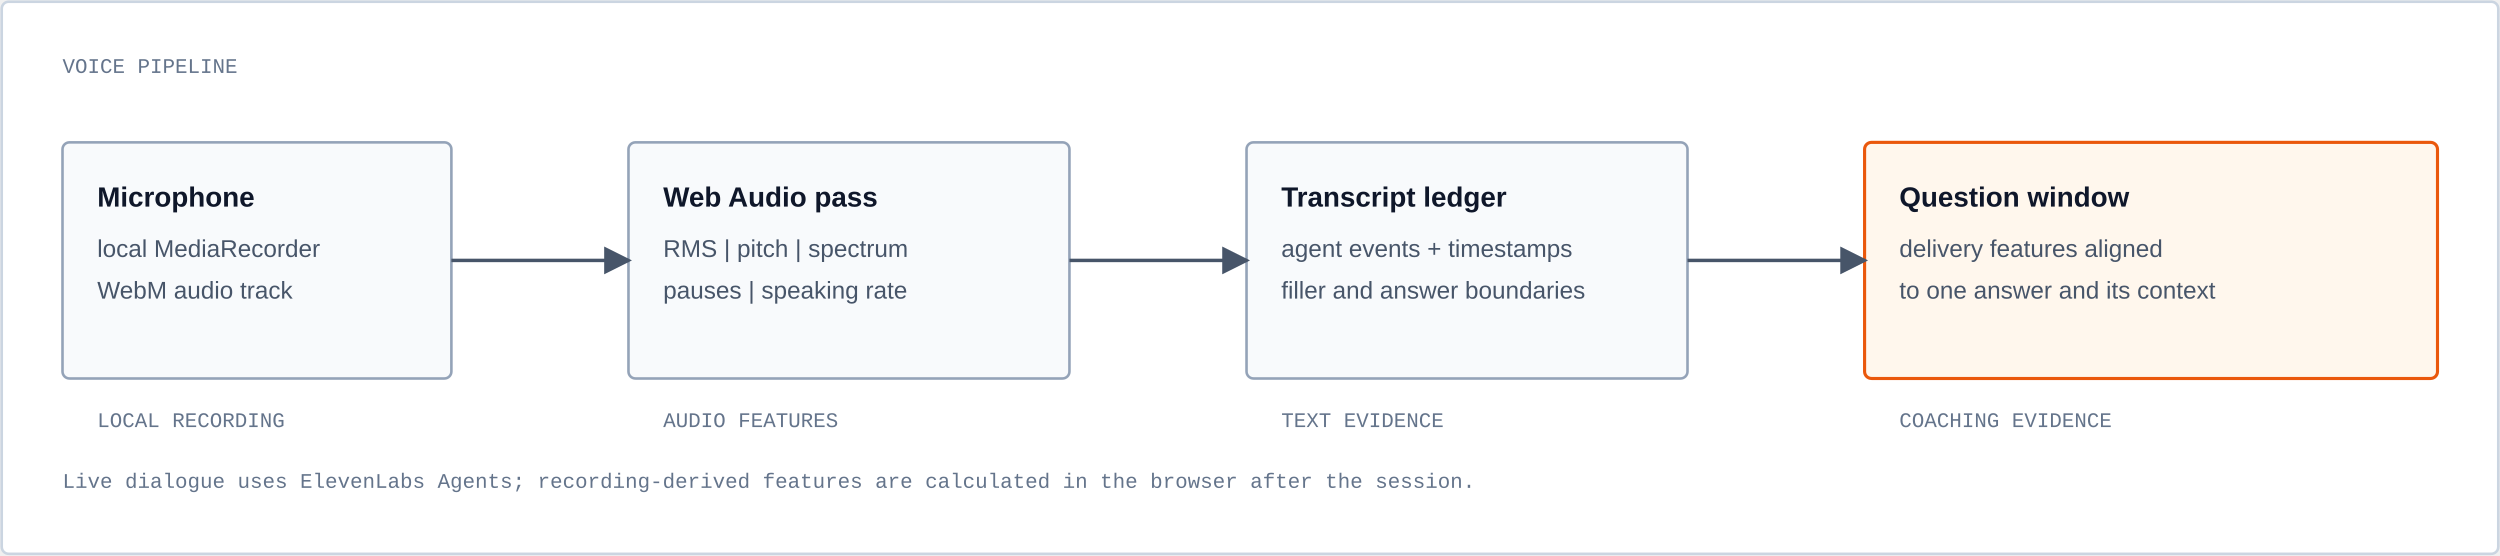
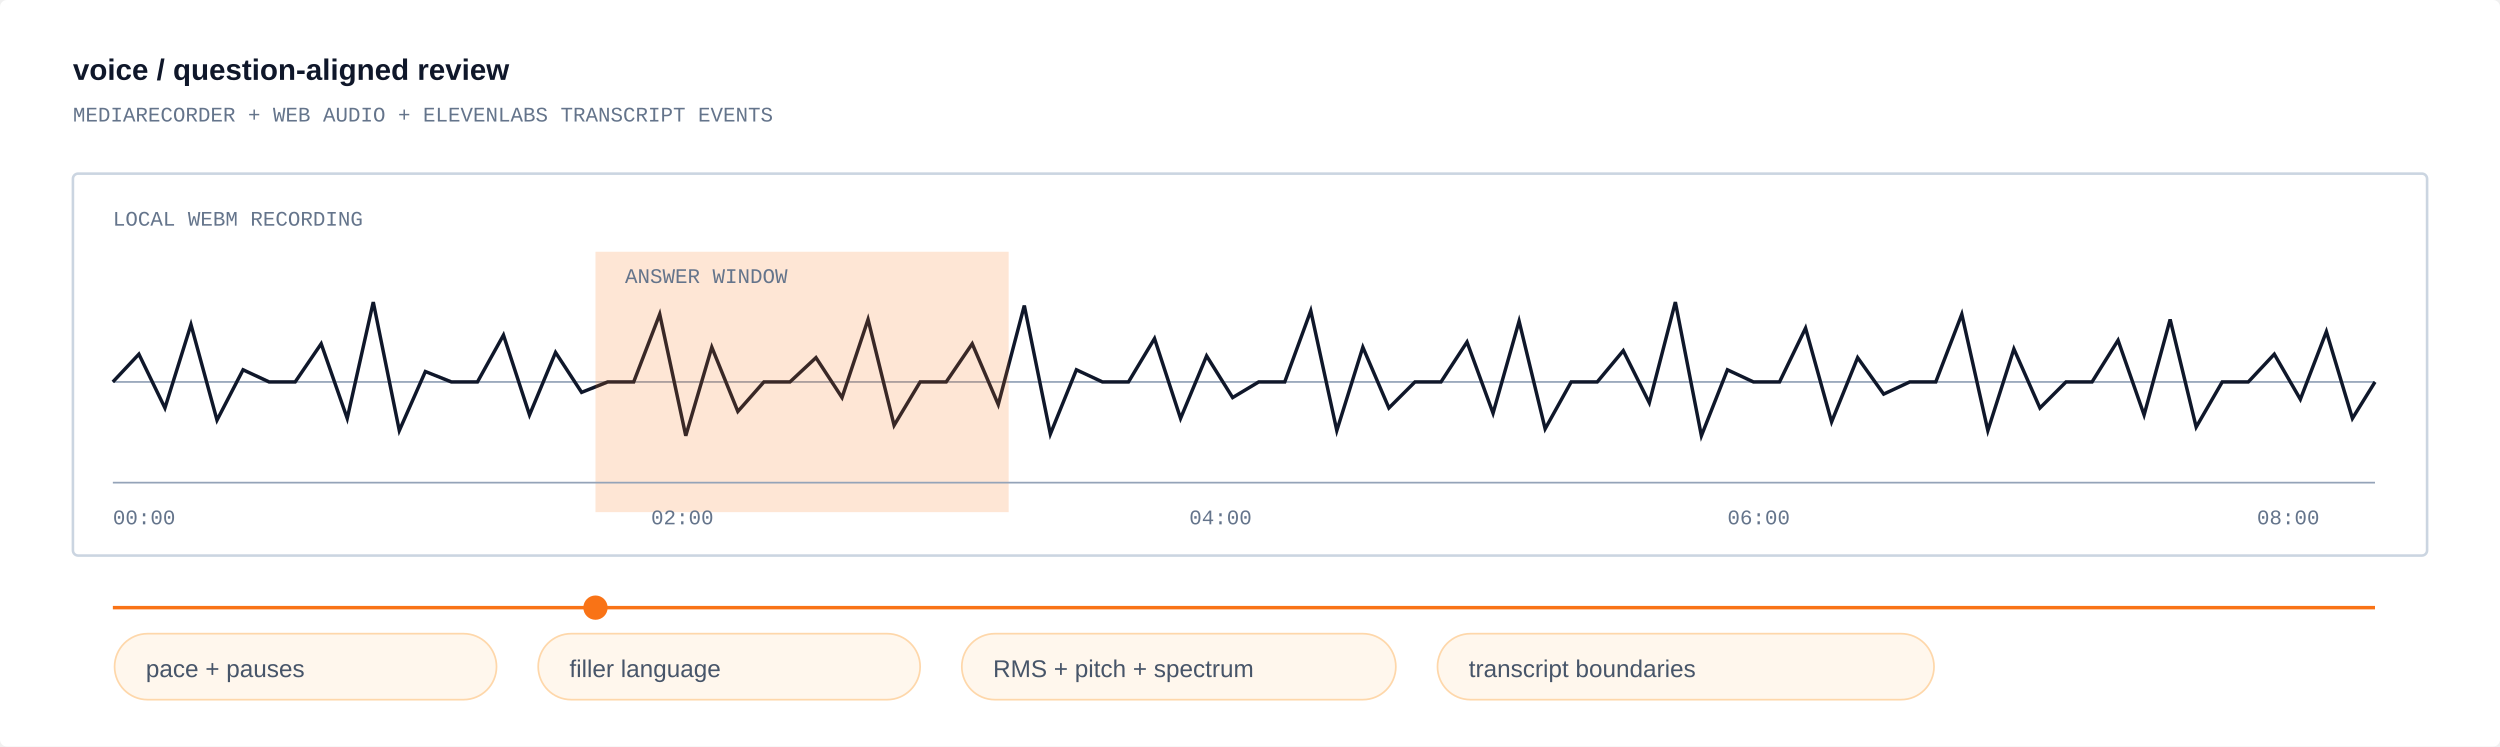
- <svg xmlns="http://www.w3.org/2000/svg" width="1440" height="320" viewBox="0 0 1440 320" role="img" aria-labelledby="title desc">
+ <svg xmlns="http://www.w3.org/2000/svg" width="1440" height="430" viewBox="0 0 1440 430" role="img" aria-labelledby="title desc">
  <defs>
-     <marker id="a" markerWidth="8" markerHeight="8" refX="7" refY="4" orient="auto">
-       <path d="M0 0L8 4L0 8Z" fill="#475569" />
-     </marker>
-     <style>.f{fill:#fff;stroke:#cbd5e1;stroke-width:1.5}.b{fill:#f8fafc;stroke:#94a3b8;stroke-width:1.5}.o{fill:#fff7ed;stroke:#ea580c;stroke-width:1.8}.l{fill:none;stroke:#475569;stroke-width:2;marker-end:url(#a)}.t{font:700 16px Arial,sans-serif;fill:#0f172a}.c{font:14px Arial,sans-serif;fill:#475569}.m{font:12px 'Courier New',monospace;fill:#64748b}</style>
+     <style>.bg{fill:#fff}.border{fill:#fff;stroke:#cbd5e1;stroke-width:1.5}.axis{stroke:#94a3b8;stroke-width:1}.wave{stroke:#0f172a;stroke-width:2;fill:none}.orange{fill:#f97316}.orangeLine{stroke:#f97316;stroke-width:2;fill:none}.head{font:700 17px Arial,sans-serif;fill:#0f172a}.copy{font:14px Arial,sans-serif;fill:#475569}.mono{font:12px 'Courier New',monospace;fill:#64748b}.chip{fill:#fff7ed;stroke:#fed7aa;stroke-width:1}</style>
  </defs>
-   <rect class="f" x="1" y="1" width="1438" height="318" rx="4" />
-   <text class="m" x="36" y="42">VOICE PIPELINE</text>
-   <rect class="b" x="36" y="82" width="224" height="136" rx="4" />
-   <text class="t" x="56" y="119">Microphone</text>
-   <text class="c" x="56" y="148">local MediaRecorder</text>
-   <text class="c" x="56" y="172">WebM audio track</text>
-   <text class="m" x="56" y="246">LOCAL RECORDING</text>
-   <rect class="b" x="362" y="82" width="254" height="136" rx="4" />
-   <text class="t" x="382" y="119">Web Audio pass</text>
-   <text class="c" x="382" y="148">RMS | pitch | spectrum</text>
-   <text class="c" x="382" y="172">pauses | speaking rate</text>
-   <text class="m" x="382" y="246">AUDIO FEATURES</text>
-   <rect class="b" x="718" y="82" width="254" height="136" rx="4" />
-   <text class="t" x="738" y="119">Transcript ledger</text>
-   <text class="c" x="738" y="148">agent events + timestamps</text>
-   <text class="c" x="738" y="172">filler and answer boundaries</text>
-   <text class="m" x="738" y="246">TEXT EVIDENCE</text>
-   <rect class="o" x="1074" y="82" width="330" height="136" rx="4" />
-   <text class="t" x="1094" y="119">Question window</text>
-   <text class="c" x="1094" y="148">delivery features aligned</text>
-   <text class="c" x="1094" y="172">to one answer and its context</text>
-   <text class="m" x="1094" y="246">COACHING EVIDENCE</text>
-   <path class="l" d="M260 150H362" />
-   <path class="l" d="M616 150H718" />
-   <path class="l" d="M972 150H1074" />
-   <text class="m" x="36" y="281">Live dialogue uses ElevenLabs Agents; recording-derived features are calculated in the browser after the session.</text>
+   <rect class="bg" width="1440" height="430" rx="4" />
+   <text class="head" x="42" y="46">voice / question-aligned review</text>
+   <text class="mono" x="42" y="70">MEDIARECORDER + WEB AUDIO + ELEVENLABS TRANSCRIPT EVENTS</text>
+   <rect class="border" x="42" y="100" width="1356" height="220" rx="3" />
+   <text class="mono" x="65" y="130">LOCAL WEBM RECORDING</text>
+   <path class="axis" d="M65 220H1368" />
+   <path class="wave" d="M65 220L80 204L95 235L110 187L125 242L140 213L155 220L170 220L185 198L200 241L215 174L230 248L245 214L260 220L275 220L290 193L305 239L320 203L335 226L350 220L365 220L380 181L395 251L410 200L425 237L440 220L455 220L470 206L485 229L500 184L515 245L530 220L545 220L560 198L575 233L590 176L605 250L620 213L635 220L650 220L665 195L680 241L695 205L710 229L725 220L740 220L755 179L770 248L785 200L800 235L815 220L830 220L845 197L860 238L875 185L890 247L905 220L920 220L935 202L950 232L965 174L980 251L995 213L1010 220L1025 220L1040 189L1055 243L1070 206L1085 227L1100 220L1115 220L1130 181L1145 248L1160 201L1175 235L1190 220L1205 220L1220 196L1235 239L1250 184L1265 246L1280 220L1295 220L1310 204L1325 230L1340 191L1355 241L1368 220" />
+   <rect class="orange" x="343" y="145" width="238" height="150" opacity=".18">
+     <animate attributeName="x" values="343;805;343" dur="5s" repeatCount="indefinite" />
+   </rect>
+   <text class="mono" x="360" y="163">ANSWER WINDOW</text>
+   <path class="axis" d="M65 278H1368" />
+   <g class="mono">
+     <text x="65" y="302">00:00</text>
+     <text x="375" y="302">02:00</text>
+     <text x="685" y="302">04:00</text>
+     <text x="995" y="302">06:00</text>
+     <text x="1300" y="302">08:00</text>
+   </g>
+   <path class="orangeLine" d="M65 350H1368" />
+   <circle class="orange" cx="343" cy="350" r="7">
+     <animate attributeName="cx" values="343;805;343" dur="5s" repeatCount="indefinite" />
+   </circle>
+   <rect class="chip" x="66" y="365" width="220" height="38" rx="19" />
+   <text class="copy" x="84" y="390">pace + pauses</text>
+   <rect class="chip" x="310" y="365" width="220" height="38" rx="19" />
+   <text class="copy" x="328" y="390">filler language</text>
+   <rect class="chip" x="554" y="365" width="250" height="38" rx="19" />
+   <text class="copy" x="572" y="390">RMS + pitch + spectrum</text>
+   <rect class="chip" x="828" y="365" width="286" height="38" rx="19" />
+   <text class="copy" x="846" y="390">transcript boundaries</text>
</svg>
